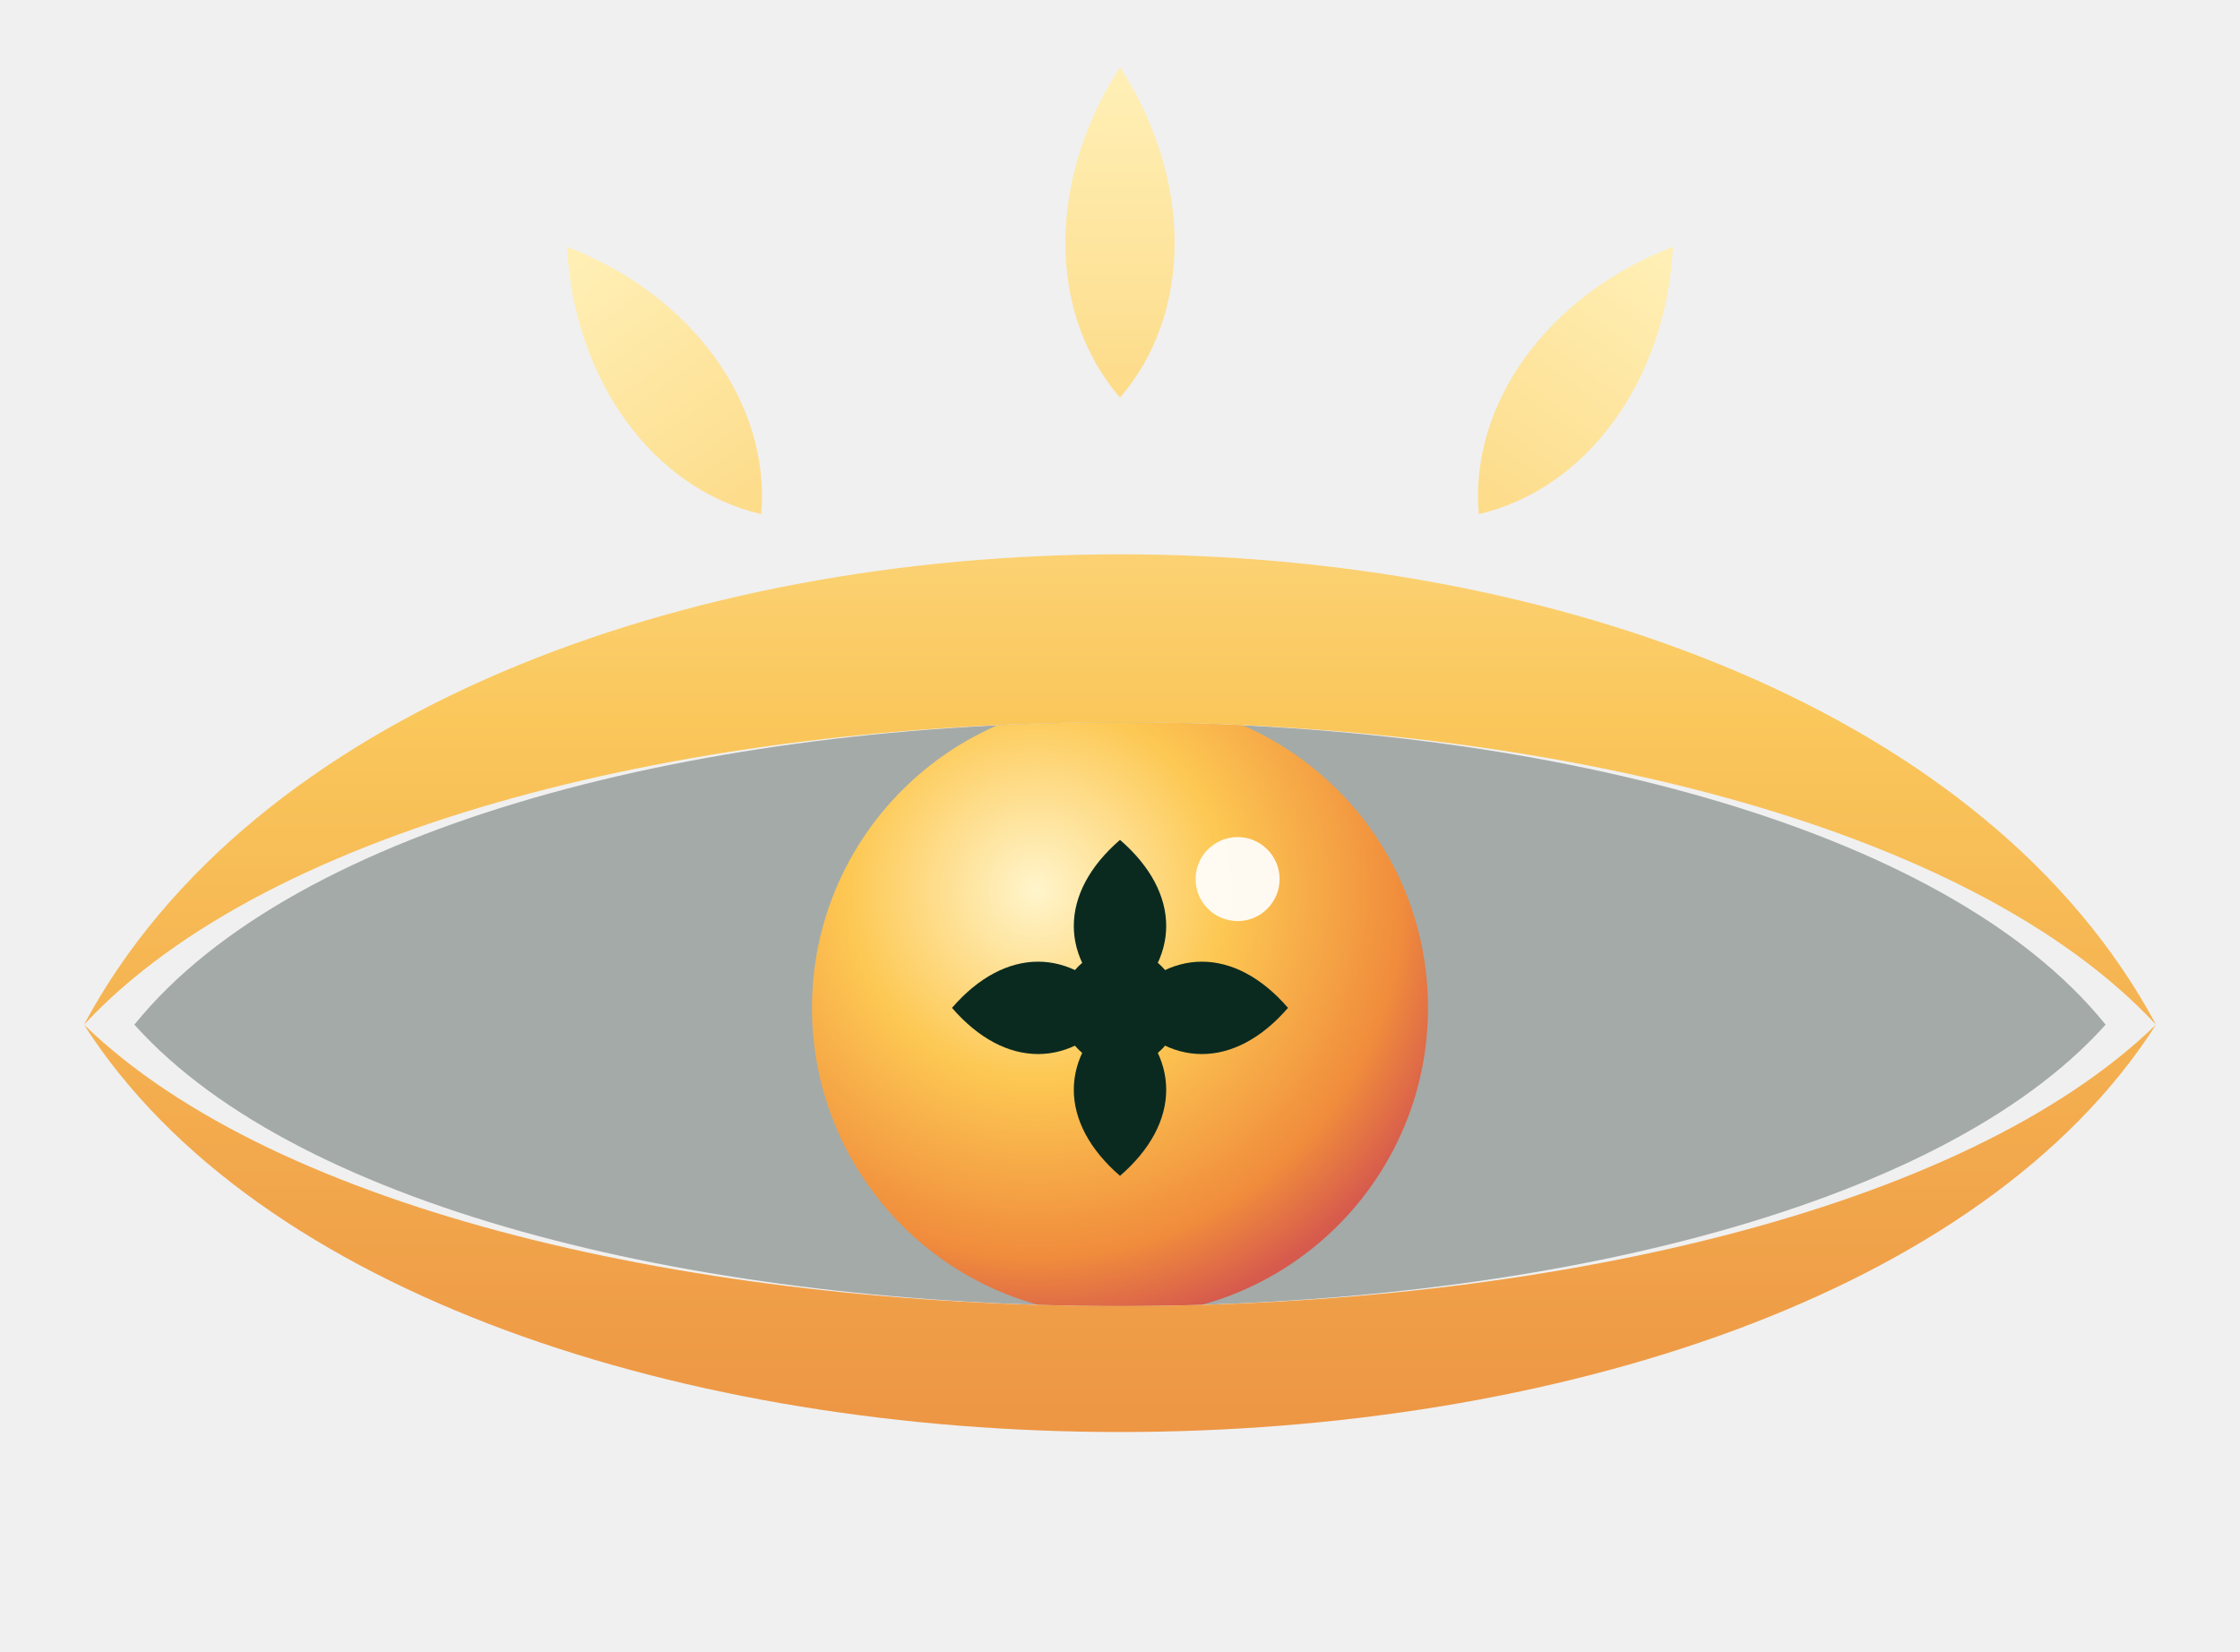
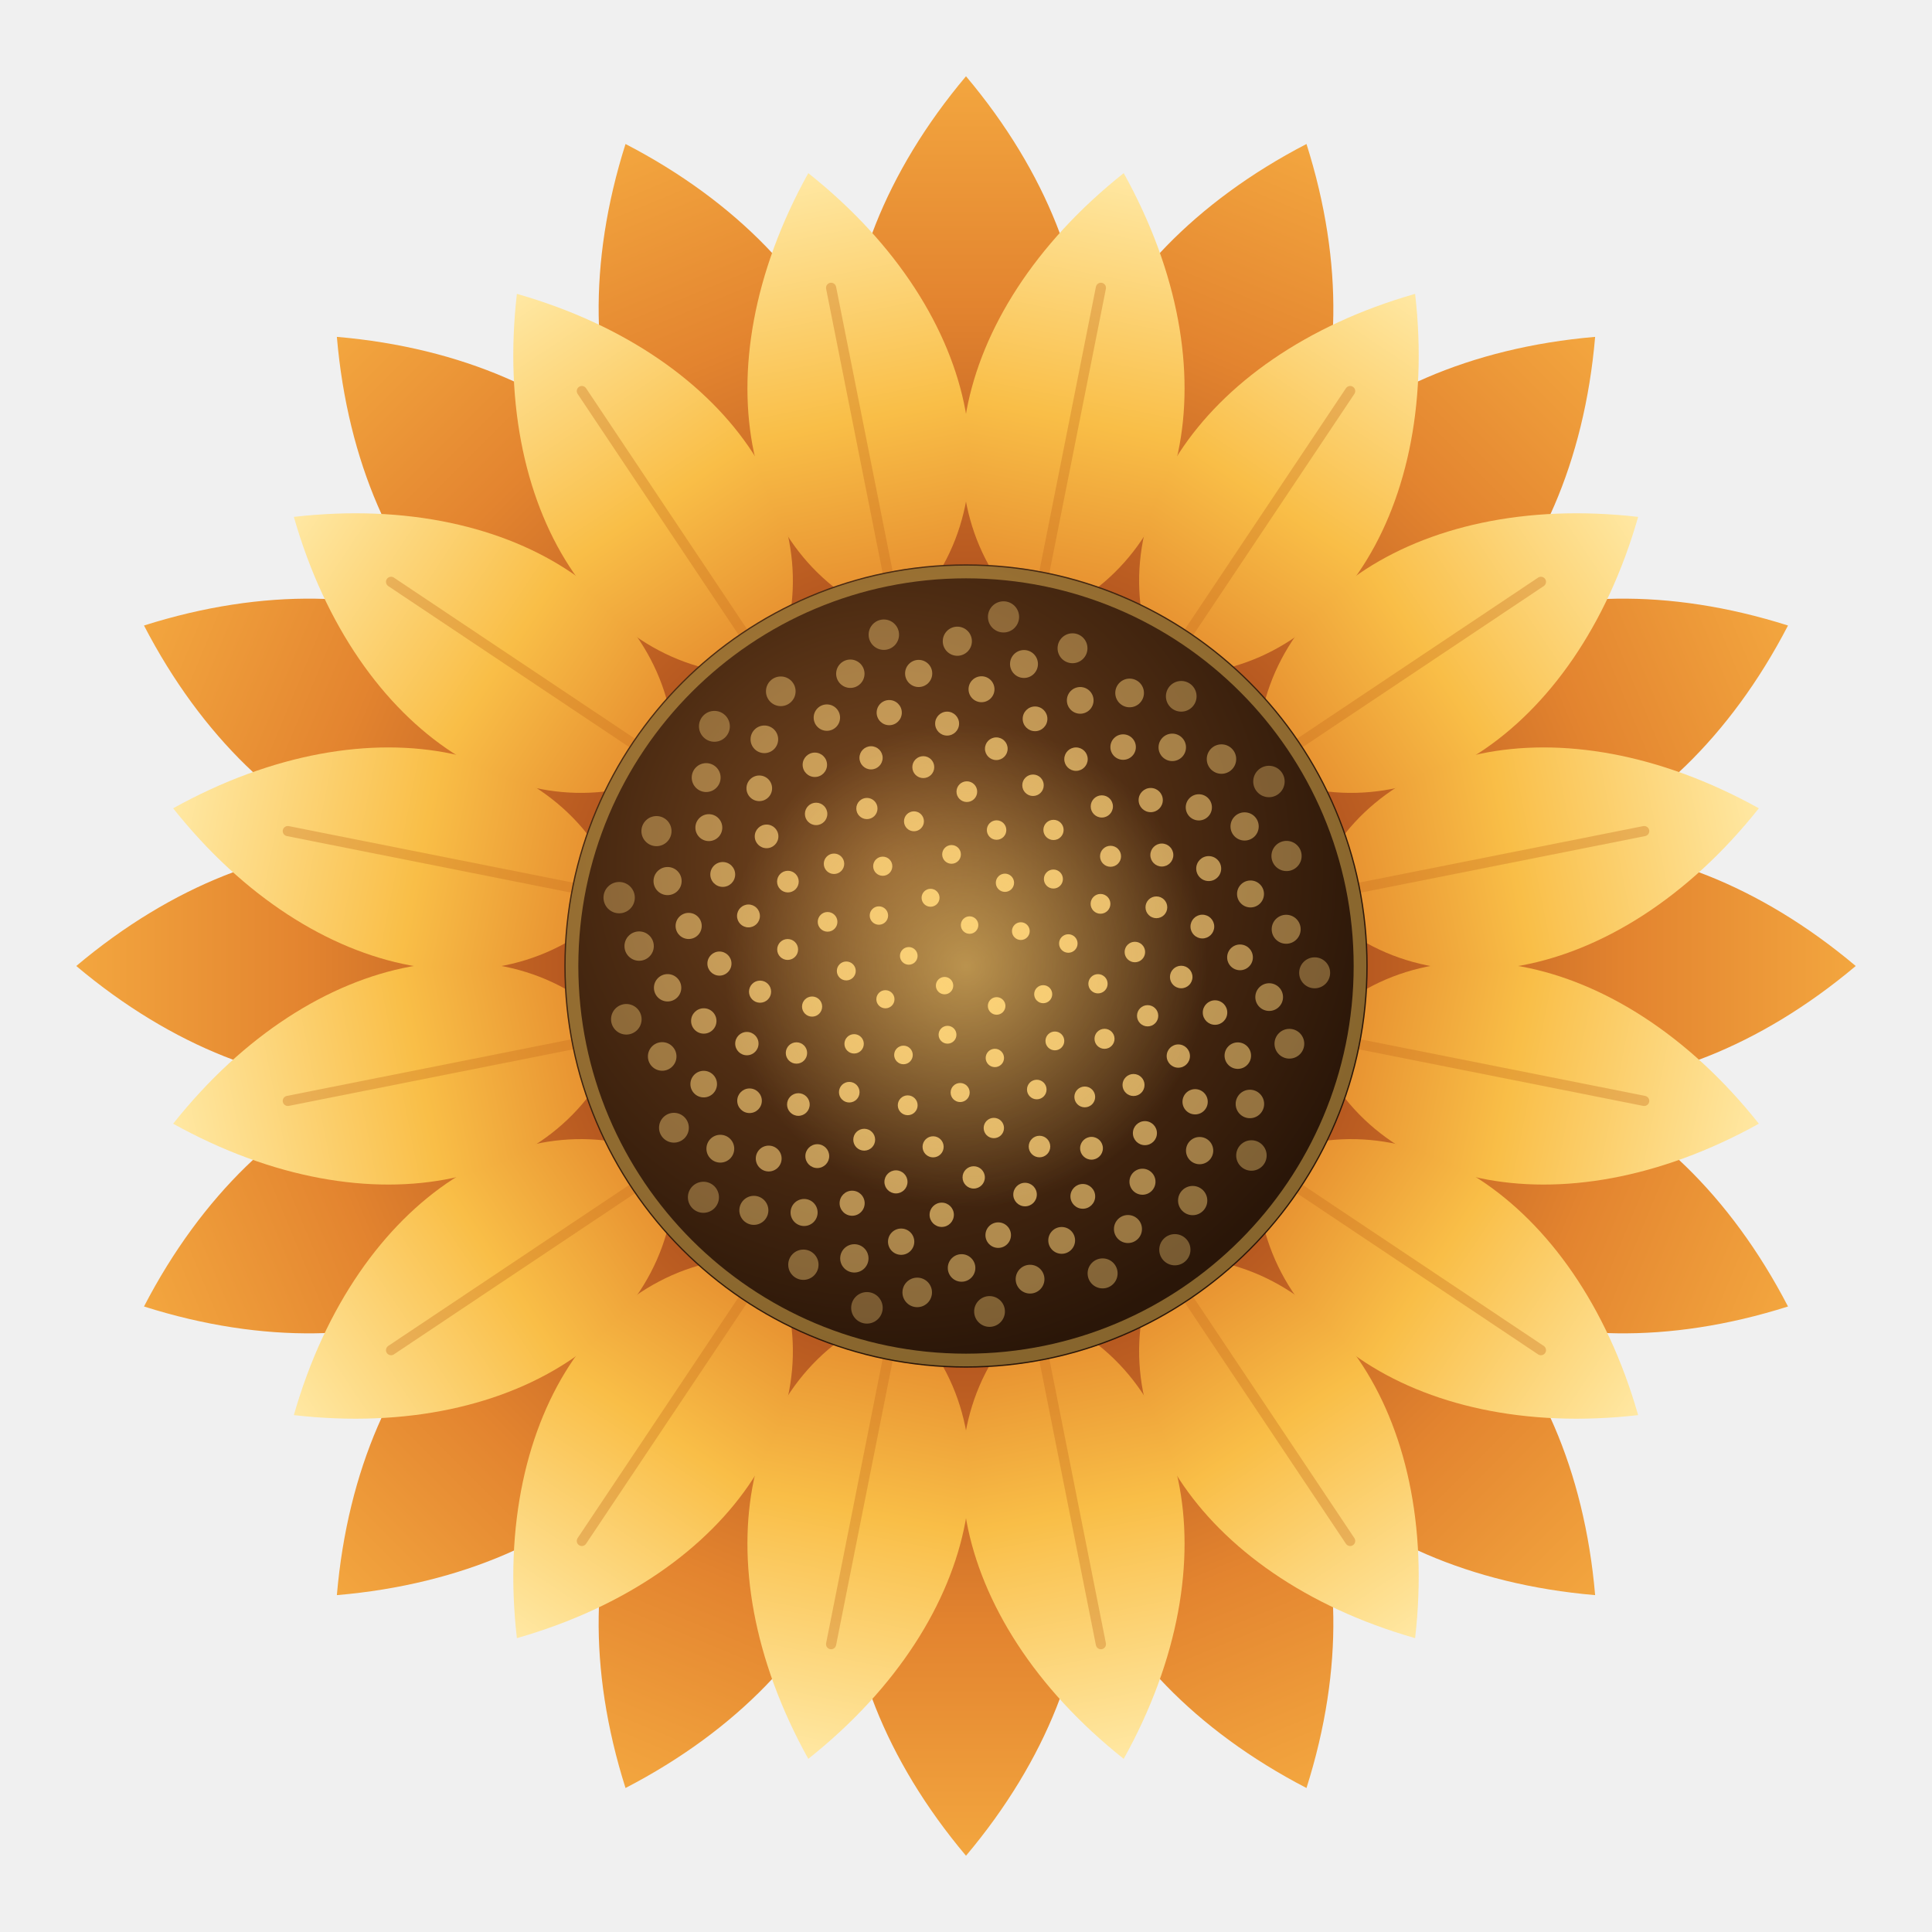
- <svg xmlns="http://www.w3.org/2000/svg" viewBox="-400 -360 800 590" role="img" aria-label="Rosavin">
+ <svg xmlns="http://www.w3.org/2000/svg" viewBox="-380 -380 760 760" role="img" aria-label="Rosavin">
  <defs>
-     <linearGradient id="rm-gold" x1="0" y1="-330" x2="0" y2="210" gradientUnits="userSpaceOnUse">
-       <stop offset="0" stop-color="#FFEFB5" />
-       <stop offset="0.42" stop-color="#FAC75B" />
-       <stop offset="1" stop-color="#EA8A3E" />
+     <linearGradient id="rm-back" x1="0" y1="-150" x2="0" y2="-350" gradientUnits="userSpaceOnUse">
+       <stop offset="0" stop-color="#B4561F" />
+       <stop offset="0.55" stop-color="#E3842F" />
+       <stop offset="1" stop-color="#F3A63F" />
    </linearGradient>
-     <radialGradient id="rm-iris" cx="-30" cy="-42" r="160" gradientUnits="userSpaceOnUse">
-       <stop offset="0" stop-color="#FFF5CC" />
-       <stop offset="0.42" stop-color="#FDC853" />
-       <stop offset="0.82" stop-color="#F08C3C" />
-       <stop offset="1" stop-color="#D65A4D" />
+     <linearGradient id="rm-front" x1="0" y1="-138" x2="0" y2="-318" gradientUnits="userSpaceOnUse">
+       <stop offset="0" stop-color="#E3872B" />
+       <stop offset="0.45" stop-color="#F9BE47" />
+       <stop offset="1" stop-color="#FFE8A3" />
+     </linearGradient>
+     <radialGradient id="rm-disc" cx="-30" cy="-40" r="198" gradientUnits="userSpaceOnUse">
+       <stop offset="0" stop-color="#7C4B22" />
+       <stop offset="0.55" stop-color="#4C2B12" />
+       <stop offset="1" stop-color="#2A1608" />
    </radialGradient>
-     <clipPath id="rm-opening">
-       <path d="M-352 6 C-236 -138 236 -138 352 6 C 232 140 -232 140 -352 6 Z" />
-     </clipPath>
+     <radialGradient id="rm-core" cx="0" cy="0" r="95" gradientUnits="userSpaceOnUse">
+       <stop offset="0" stop-color="#FFD978" stop-opacity="0.55" />
+       <stop offset="1" stop-color="#FFD978" stop-opacity="0" />
+     </radialGradient>
+     <path id="rm-pb" d="M0 -150 C60.8 -186 64 -274 0 -350 C-64 -274 -60.8 -186 0 -150Z" fill="url(#rm-back)" />
+     <g id="rm-pf">
+       <path d="M0 -138 C55.1 -170.4 58 -249.6 0 -318 C-58 -249.6 -55.1 -170.4 0 -138Z" fill="url(#rm-front)" />
+       <path d="M0 -156 L0 -272" stroke="#C66E1E" stroke-width="4" stroke-linecap="round" opacity="0.35" />
+     </g>
  </defs>
-   <path d="M-352 6 C-236 -138 236 -138 352 6 C 232 140 -232 140 -352 6 Z" fill="#03140D" fill-opacity="0.32" />
-   <g clip-path="url(#rm-opening)">
-     <circle r="110" fill="url(#rm-iris)" />
-     <g fill="#0A2A20">
-       <path id="rm-petal" d="M0 -60 C 22 -41 22 -17 0 0 C -22 -17 -22 -41 0 -60 Z" />
-       <use href="#rm-petal" transform="rotate(90)" />
-       <use href="#rm-petal" transform="rotate(180)" />
-       <use href="#rm-petal" transform="rotate(270)" />
-       <circle r="21" />
+   <g class="sf-back">
+     <use href="#rm-pb" transform="rotate(0)" />
+     <use href="#rm-pb" transform="rotate(22.5)" />
+     <use href="#rm-pb" transform="rotate(45)" />
+     <use href="#rm-pb" transform="rotate(67.5)" />
+     <use href="#rm-pb" transform="rotate(90)" />
+     <use href="#rm-pb" transform="rotate(112.5)" />
+     <use href="#rm-pb" transform="rotate(135)" />
+     <use href="#rm-pb" transform="rotate(157.5)" />
+     <use href="#rm-pb" transform="rotate(180)" />
+     <use href="#rm-pb" transform="rotate(202.5)" />
+     <use href="#rm-pb" transform="rotate(225)" />
+     <use href="#rm-pb" transform="rotate(247.5)" />
+     <use href="#rm-pb" transform="rotate(270)" />
+     <use href="#rm-pb" transform="rotate(292.5)" />
+     <use href="#rm-pb" transform="rotate(315)" />
+     <use href="#rm-pb" transform="rotate(337.5)" />
+   </g>
+   <g class="sf-front">
+     <use href="#rm-pf" transform="rotate(11.25)" />
+     <use href="#rm-pf" transform="rotate(33.75)" />
+     <use href="#rm-pf" transform="rotate(56.25)" />
+     <use href="#rm-pf" transform="rotate(78.75)" />
+     <use href="#rm-pf" transform="rotate(101.25)" />
+     <use href="#rm-pf" transform="rotate(123.75)" />
+     <use href="#rm-pf" transform="rotate(146.25)" />
+     <use href="#rm-pf" transform="rotate(168.75)" />
+     <use href="#rm-pf" transform="rotate(191.25)" />
+     <use href="#rm-pf" transform="rotate(213.75)" />
+     <use href="#rm-pf" transform="rotate(236.25)" />
+     <use href="#rm-pf" transform="rotate(258.75)" />
+     <use href="#rm-pf" transform="rotate(281.25)" />
+     <use href="#rm-pf" transform="rotate(303.75)" />
+     <use href="#rm-pf" transform="rotate(326.25)" />
+     <use href="#rm-pf" transform="rotate(348.75)" />
+   </g>
+   <g class="sf-disc">
+     <circle r="158" fill="url(#rm-disc)" />
+     <circle r="155" fill="none" stroke="#FAC75B" stroke-opacity="0.45" stroke-width="5" />
+     <g fill="#FFD27A">
+       <circle cx="-8.43" cy="7.72" r="3.42" opacity="0.95" />
+       <circle cx="1.41" cy="-16.1" r="3.44" opacity="0.94" />
+       <circle cx="12.05" cy="15.71" r="3.46" opacity="0.94" />
+       <circle cx="-22.51" cy="-3.98" r="3.47" opacity="0.93" />
+       <circle cx="21.57" cy="-13.72" r="3.49" opacity="0.93" />
+       <circle cx="-7.27" cy="27.04" r="3.51" opacity="0.93" />
+       <circle cx="-13.94" cy="-26.84" r="3.53" opacity="0.92" />
+       <circle cx="30.37" cy="11.09" r="3.55" opacity="0.92" />
+       <circle cx="-31.7" cy="13.08" r="3.57" opacity="0.91" />
+       <circle cx="15.32" cy="-32.74" r="3.59" opacity="0.91" />
+       <circle cx="11.35" cy="36.17" r="3.61" opacity="0.91" />
+       <circle cx="-34.26" cy="-19.85" r="3.62" opacity="0.9" />
+       <circle cx="40.25" cy="-8.85" r="3.64" opacity="0.9" />
+       <circle cx="-24.6" cy="34.99" r="3.66" opacity="0.89" />
+       <circle cx="-5.69" cy="-43.9" r="3.68" opacity="0.89" />
+       <circle cx="34.96" cy="29.47" r="3.7" opacity="0.89" />
+       <circle cx="-47.09" cy="1.95" r="3.72" opacity="0.88" />
+       <circle cx="34.38" cy="-34.21" r="3.74" opacity="0.88" />
+       <circle cx="-2.3" cy="49.77" r="3.75" opacity="0.87" />
+       <circle cx="-32.75" cy="-39.25" r="3.77" opacity="0.87" />
+       <circle cx="51.92" cy="6.99" r="3.79" opacity="0.87" />
+       <circle cx="-44.01" cy="30.62" r="3.81" opacity="0.86" />
+       <circle cx="12.03" cy="-53.48" r="3.83" opacity="0.86" />
+       <circle cx="27.84" cy="48.59" r="3.85" opacity="0.85" />
+       <circle cx="-54.45" cy="-17.37" r="3.87" opacity="0.85" />
+       <circle cx="52.91" cy="-24.45" r="3.89" opacity="0.85" />
+       <circle cx="-22.93" cy="54.79" r="3.9" opacity="0.84" />
+       <circle cx="-20.47" cy="-56.92" r="3.92" opacity="0.84" />
+       <circle cx="54.49" cy="28.64" r="3.94" opacity="0.83" />
+       <circle cx="-60.54" cy="15.96" r="3.96" opacity="0.83" />
+       <circle cx="34.42" cy="-53.53" r="3.98" opacity="0.83" />
+       <circle cx="10.95" cy="63.73" r="4" opacity="0.82" />
+       <circle cx="-51.92" cy="-40.21" r="4.02" opacity="0.82" />
+       <circle cx="66.43" cy="-5.5" r="4.03" opacity="0.81" />
+       <circle cx="-45.92" cy="49.64" r="4.05" opacity="0.81" />
+       <circle cx="0.33" cy="-68.58" r="4.07" opacity="0.81" />
+       <circle cx="46.72" cy="51.5" r="4.09" opacity="0.8" />
+       <circle cx="-70.16" cy="-6.5" r="4.11" opacity="0.8" />
+       <circle cx="56.86" cy="-43.16" r="4.13" opacity="0.79" />
+       <circle cx="-12.94" cy="71.13" r="4.15" opacity="0.79" />
+       <circle cx="-38.98" cy="-61.95" r="4.17" opacity="0.79" />
+       <circle cx="71.45" cy="19.58" r="4.18" opacity="0.78" />
+       <circle cx="-66.69" cy="34.22" r="4.2" opacity="0.78" />
+       <circle cx="26.36" cy="-71.1" r="4.22" opacity="0.77" />
+       <circle cx="28.91" cy="71.02" r="4.24" opacity="0.77" />
+       <circle cx="-70.06" cy="-33.2" r="4.26" opacity="0.77" />
+       <circle cx="74.89" cy="-23.09" r="4.28" opacity="0.76" />
+       <circle cx="-40.04" cy="68.33" r="4.3" opacity="0.76" />
+       <circle cx="-16.8" cy="-78.23" r="4.31" opacity="0.75" />
+       <circle cx="65.9" cy="46.81" r="4.33" opacity="0.75" />
+       <circle cx="-81.01" cy="10.1" r="4.35" opacity="0.75" />
+       <circle cx="53.43" cy="-62.77" r="4.37" opacity="0.74" />
+       <circle cx="3.03" cy="83.16" r="4.39" opacity="0.74" />
+       <circle cx="-58.96" cy="-59.83" r="4.41" opacity="0.73" />
+       <circle cx="84.66" cy="4.33" r="4.43" opacity="0.73" />
+       <circle cx="-65.94" cy="54.49" r="4.45" opacity="0.73" />
+       <circle cx="11.92" cy="-85.47" r="4.46" opacity="0.72" />
+       <circle cx="49.37" cy="71.7" r="4.48" opacity="0.72" />
+       <circle cx="-85.57" cy="-19.69" r="4.5" opacity="0.71" />
+       <circle cx="77.04" cy="-43.65" r="4.52" opacity="0.71" />
+       <circle cx="-27.55" cy="84.92" r="4.54" opacity="0.71" />
+       <circle cx="-37.35" cy="-81.89" r="4.56" opacity="0.7" />
+       <circle cx="83.52" cy="35.43" r="4.58" opacity="0.7" />
+       <circle cx="-86.2" cy="30.53" r="4.59" opacity="0.69" />
+       <circle cx="43.27" cy="-81.37" r="4.61" opacity="0.69" />
+       <circle cx="23.23" cy="89.91" r="4.63" opacity="0.69" />
+       <circle cx="-78.45" cy="-50.99" r="4.65" opacity="0.68" />
+       <circle cx="92.98" cy="-15.51" r="4.67" opacity="0.68" />
+       <circle cx="-58.5" cy="74.79" r="4.69" opacity="0.67" />
+       <circle cx="-7.43" cy="-95.35" r="4.71" opacity="0.67" />
+       <circle cx="70.38" cy="65.75" r="4.73" opacity="0.67" />
+       <circle cx="-96.99" cy="-0.95" r="4.74" opacity="0.66" />
+       <circle cx="72.66" cy="-65.27" r="4.76" opacity="0.66" />
+       <circle cx="-9.55" cy="97.87" r="4.78" opacity="0.65" />
+       <circle cx="-59.46" cy="-79.15" r="4.8" opacity="0.65" />
+       <circle cx="97.96" cy="18.31" r="4.82" opacity="0.65" />
+       <circle cx="-85.15" cy="53.01" r="4.84" opacity="0.64" />
+       <circle cx="27.16" cy="-97.23" r="4.86" opacity="0.64" />
+       <circle cx="45.95" cy="90.62" r="4.87" opacity="0.63" />
+       <circle cx="-95.69" cy="-36.01" r="4.89" opacity="0.63" />
+       <circle cx="95.47" cy="-38.32" r="4.91" opacity="0.63" />
+       <circle cx="-44.79" cy="93.32" r="4.93" opacity="0.62" />
+       <circle cx="-30.2" cy="-99.67" r="4.95" opacity="0.62" />
+       <circle cx="90.13" cy="53.41" r="4.97" opacity="0.61" />
+       <circle cx="-103.15" cy="21.62" r="4.99" opacity="0.61" />
+       <circle cx="61.81" cy="-86.12" r="5.01" opacity="0.61" />
+       <circle cx="12.67" cy="105.87" r="5.02" opacity="0.6" />
+       <circle cx="-81.32" cy="-69.9" r="5.04" opacity="0.6" />
+       <circle cx="107.79" cy="-3.4" r="5.06" opacity="0.59" />
+       <circle cx="-77.61" cy="75.74" r="5.08" opacity="0.59" />
+       <circle cx="6.1" cy="-108.87" r="5.1" opacity="0.59" />
+       <circle cx="69.42" cy="84.86" r="5.12" opacity="0.58" />
+       <circle cx="-109.1" cy="-15.76" r="5.14" opacity="0.58" />
+       <circle cx="91.59" cy="-62.41" r="5.15" opacity="0.57" />
+       <circle cx="-25.51" cy="108.45" r="5.17" opacity="0.57" />
+       <circle cx="-54.73" cy="-97.71" r="5.19" opacity="0.57" />
+       <circle cx="106.92" cy="35.26" r="5.21" opacity="0.56" />
+       <circle cx="-103.18" cy="46.46" r="5.23" opacity="0.56" />
+       <circle cx="44.93" cy="-104.49" r="5.25" opacity="0.55" />
+       <circle cx="37.64" cy="107.94" r="5.27" opacity="0.55" />
+       <circle cx="-101.16" cy="-54.43" r="5.29" opacity="0.55" />
+       <circle cx="111.92" cy="-28.34" r="5.3" opacity="0.54" />
+       <circle cx="-63.69" cy="96.96" r="5.32" opacity="0.54" />
+       <circle cx="-18.62" cy="-115.08" r="5.34" opacity="0.53" />
+       <circle cx="91.9" cy="72.62" r="5.36" opacity="0.53" />
+       <circle cx="-117.38" cy="8.57" r="5.38" opacity="0.53" />
+       <circle cx="81.14" cy="-86.01" r="5.4" opacity="0.52" />
+       <circle cx="-1.74" cy="118.78" r="5.42" opacity="0.52" />
+       <circle cx="-79.32" cy="-89.17" r="5.43" opacity="0.51" />
+       <circle cx="119.26" cy="12.23" r="5.45" opacity="0.51" />
+       <circle cx="-96.64" cy="71.87" r="5.47" opacity="0.51" />
+       <circle cx="22.81" cy="-118.8" r="5.49" opacity="0.5" />
+       <circle cx="63.71" cy="103.47" r="5.51" opacity="0.5" />
+       <circle cx="-117.39" cy="-33.41" r="5.53" opacity="0.49" />
+       <circle cx="109.6" cy="-54.9" r="5.55" opacity="0.49" />
+       <circle cx="-43.92" cy="115.01" r="5.57" opacity="0.49" />
+       <circle cx="-45.5" cy="-114.97" r="5.58" opacity="0.48" />
+       <circle cx="111.68" cy="54.27" r="5.6" opacity="0.48" />
+       <circle cx="-119.51" cy="35.58" r="5.62" opacity="0.47" />
+       <circle cx="64.36" cy="-107.41" r="5.64" opacity="0.47" />
+       <circle cx="25.2" cy="123.19" r="5.66" opacity="0.47" />
+       <circle cx="-102.21" cy="-74.12" r="5.68" opacity="0.46" />
+       <circle cx="125.95" cy="-14.45" r="5.7" opacity="0.46" />
+       <circle cx="-83.45" cy="96.12" r="5.71" opacity="0.45" />
+       <circle cx="-3.41" cy="-127.76" r="5.73" opacity="0.45" />
+       <circle cx="89.17" cy="92.27" r="5.75" opacity="0.45" />
+       <circle cx="-128.58" cy="-7.83" r="5.77" opacity="0.44" />
+       <circle cx="100.5" cy="-81.4" r="5.79" opacity="0.44" />
+       <circle cx="-19.19" cy="128.4" r="5.81" opacity="0.43" />
+       <circle cx="-72.86" cy="-108.06" r="5.83" opacity="0.43" />
+       <circle cx="127.21" cy="30.58" r="5.85" opacity="0.43" />
+       <circle cx="-114.89" cy="63.62" r="5.86" opacity="0.42" />
+       <circle cx="41.9" cy="-124.99" r="5.88" opacity="0.42" />
+       <circle cx="53.74" cy="120.92" r="5.9" opacity="0.41" />
+       <circle cx="-121.76" cy="-53.06" r="5.92" opacity="0.41" />
+       <circle cx="126.09" cy="-43.28" r="5.94" opacity="0.41" />
+       <circle cx="-63.97" cy="117.51" r="5.96" opacity="0.4" />
+       <circle cx="-32.32" cy="-130.33" r="5.98" opacity="0.4" />
+       <circle cx="112.28" cy="74.54" r="5.99" opacity="0.39" />
+       <circle cx="-133.62" cy="20.96" r="6.01" opacity="0.39" />
+       <circle cx="84.67" cy="-106.09" r="6.03" opacity="0.39" />
+       <circle cx="9.26" cy="135.9" r="6.05" opacity="0.38" />
+       <circle cx="-98.97" cy="-94.28" r="6.07" opacity="0.38" />
+       <circle cx="137.15" cy="2.68" r="6.09" opacity="0.37" />
+       <circle cx="-103.29" cy="90.98" r="6.11" opacity="0.37" />
+       <circle cx="14.76" cy="-137.33" r="6.13" opacity="0.37" />
+       <circle cx="82.16" cy="111.61" r="6.14" opacity="0.36" />
+       <circle cx="-136.44" cy="-26.89" r="6.16" opacity="0.36" />
+       <circle cx="119.17" cy="-72.58" r="6.18" opacity="0.35" />
+       <circle cx="-38.97" cy="134.47" r="6.2" opacity="0.35" />
    </g>
-     <circle cx="42" cy="-46" r="15" fill="#FFFFFF" opacity="0.92" />
-   </g>
-   <g fill="url(#rm-gold)">
-     <path id="rm-ray" d="M0 -218 C 26 -248 26 -296 0 -336 C -26 -296 -26 -248 0 -218 Z" />
-     <use href="#rm-ray" transform="rotate(-36)" />
-     <use href="#rm-ray" transform="rotate(36)" />
-     <path d="M-370 6 C-250 -218 250 -218 370 6 C 236 -138 -236 -138 -370 6 Z" />
-     <path d="M-370 6 C-246 200 246 200 370 6 C 232 140 -232 140 -370 6 Z" />
+     <circle r="95" fill="url(#rm-core)" />
  </g>
</svg>
